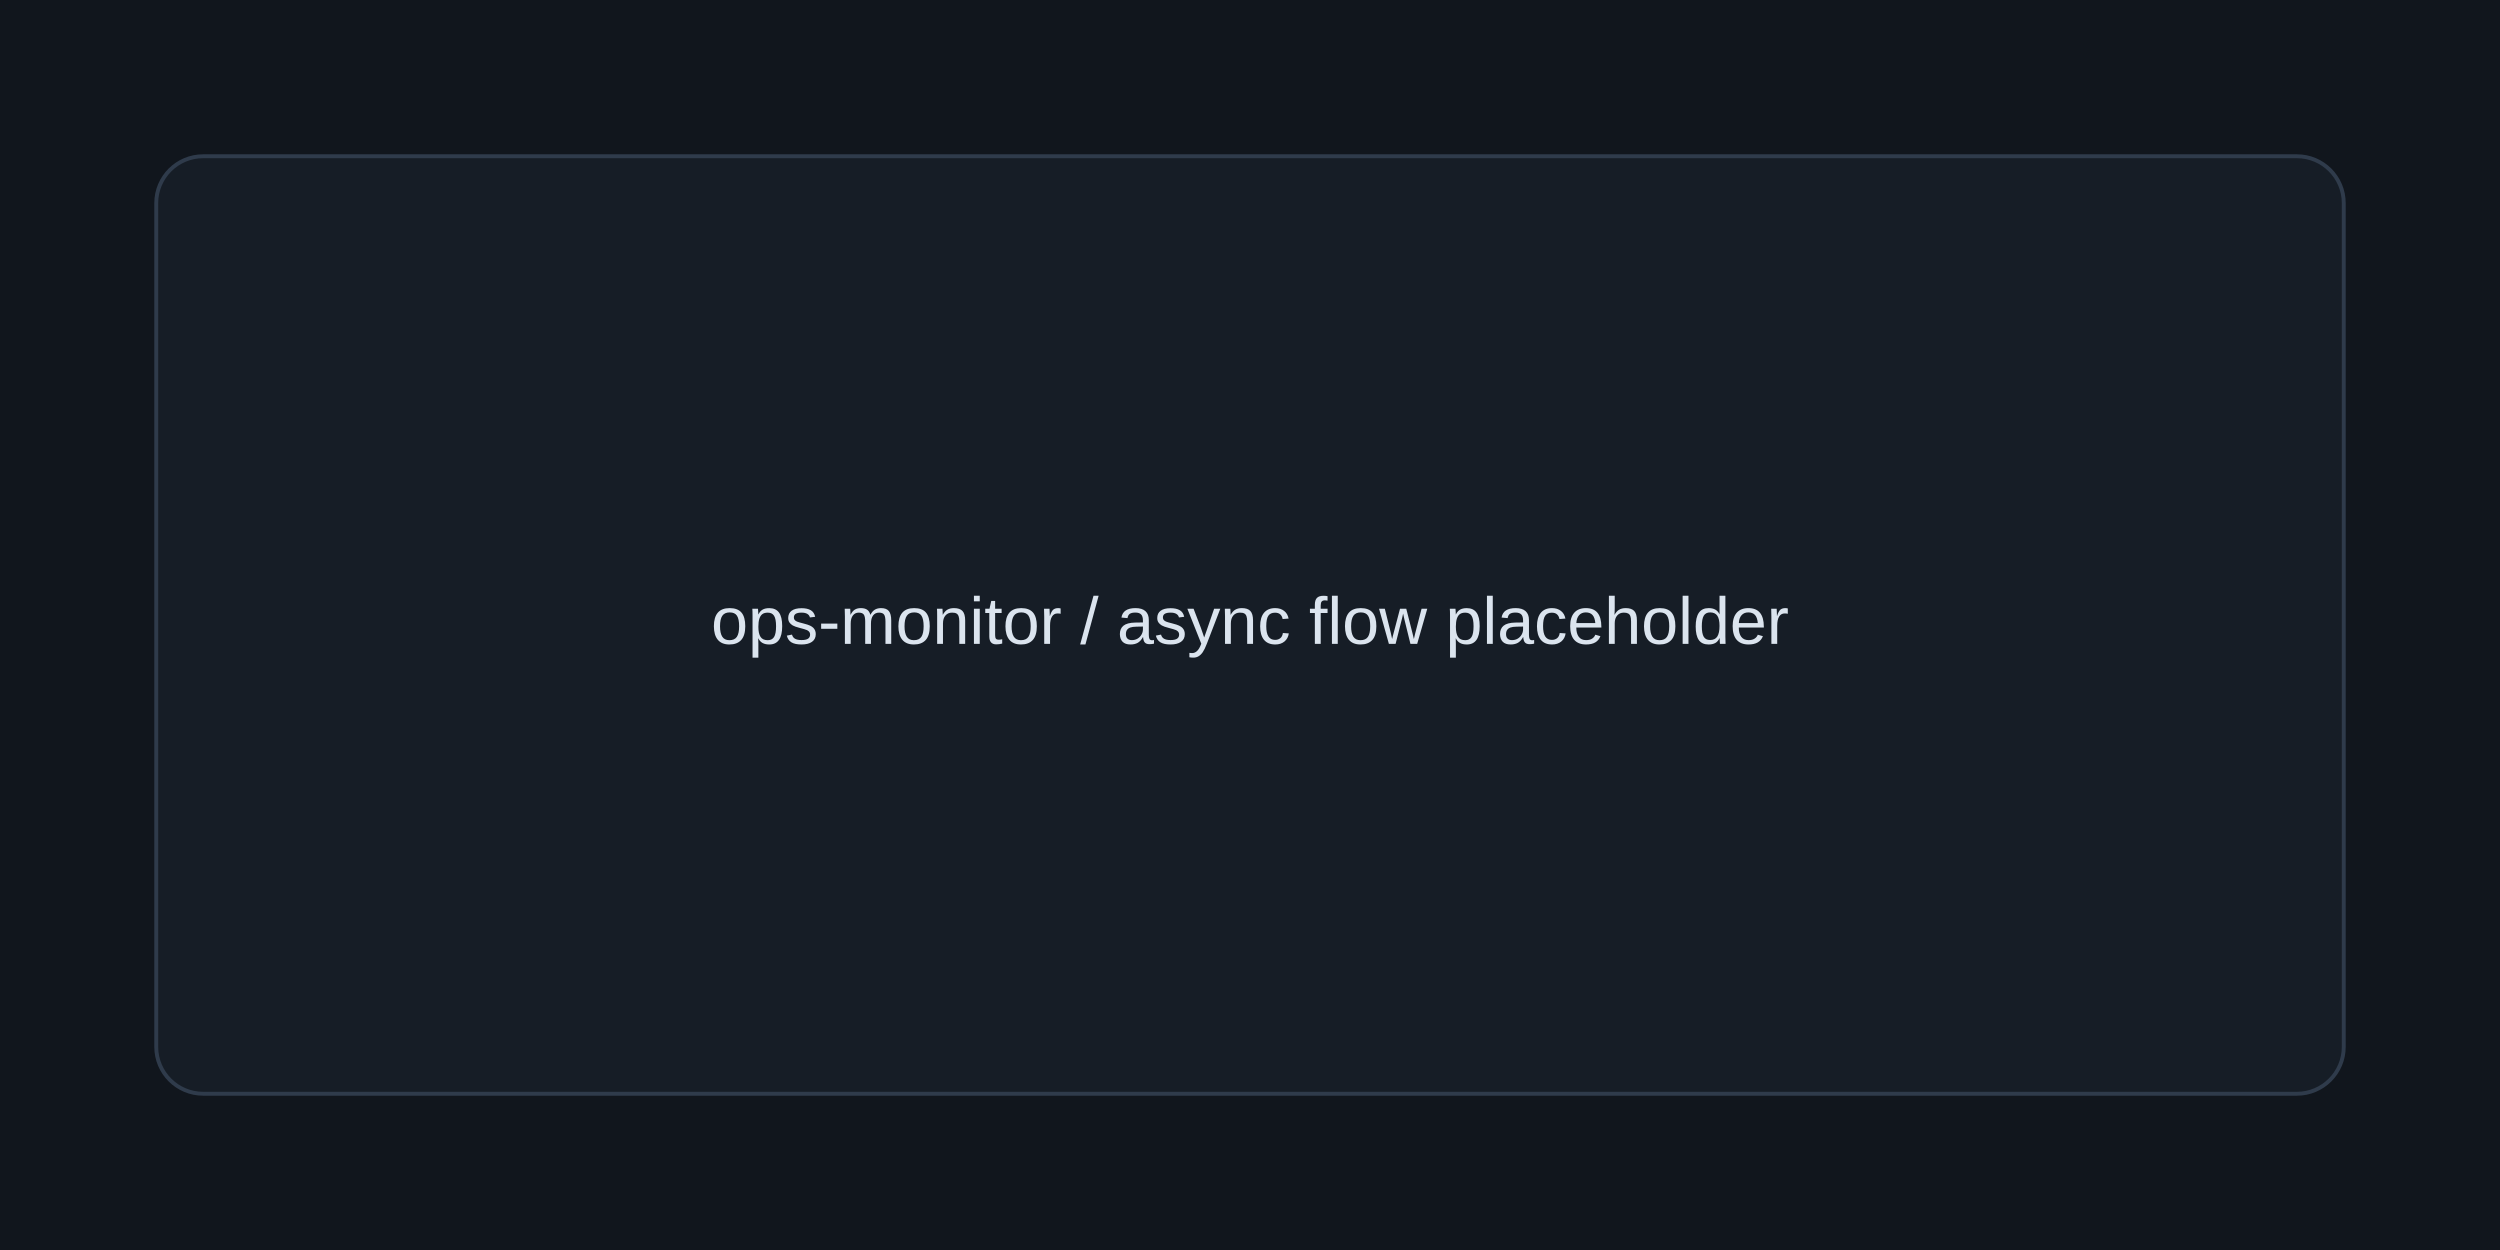
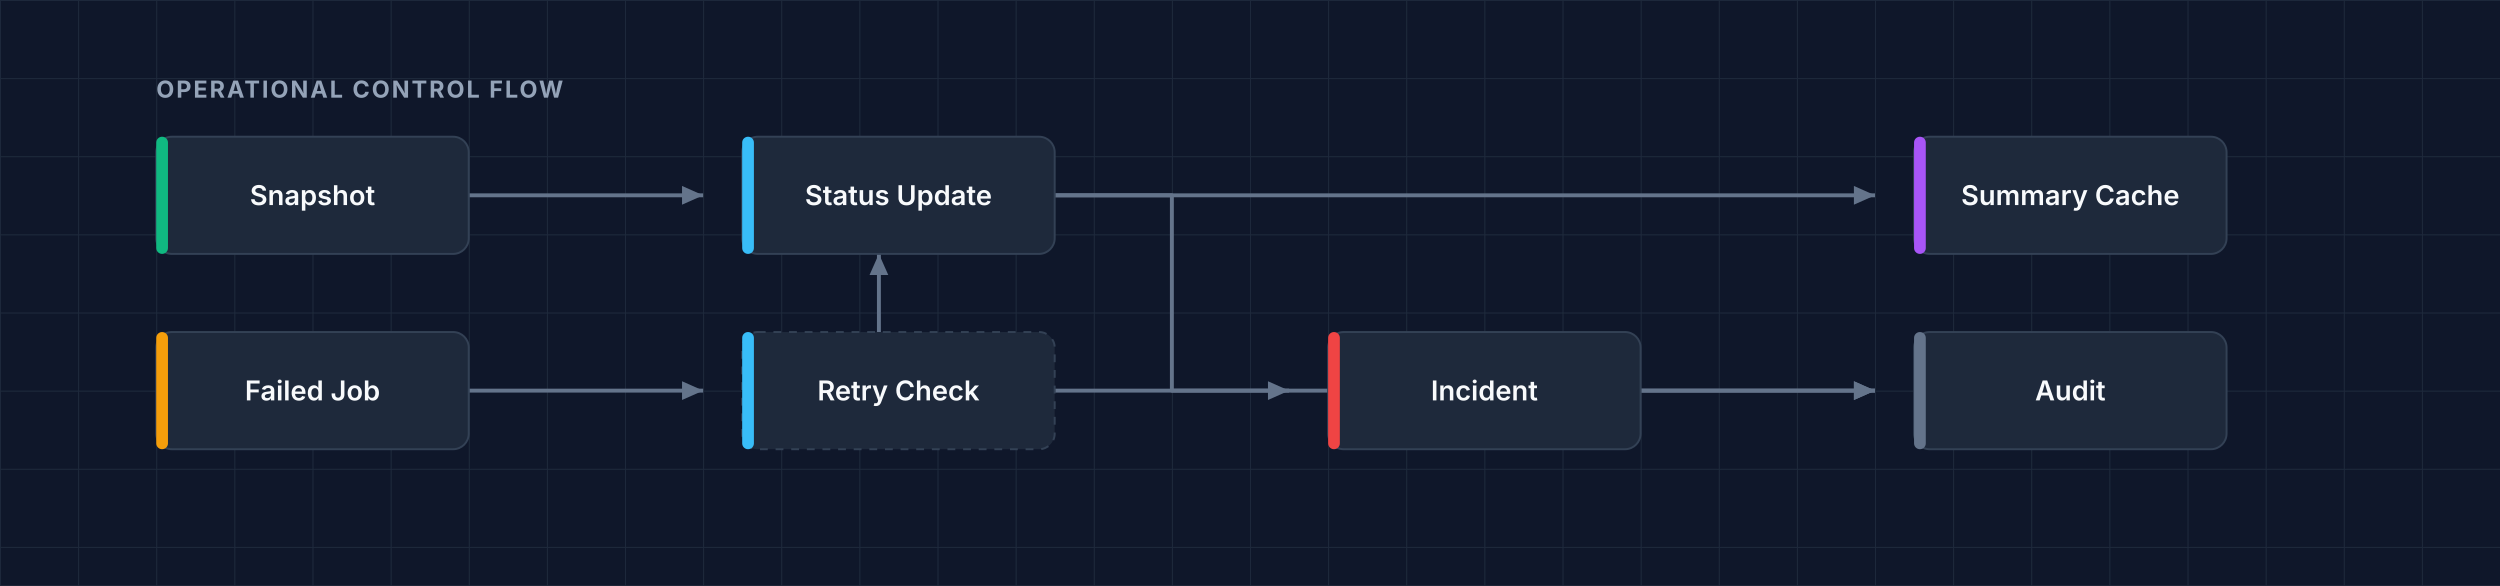
- <svg xmlns="http://www.w3.org/2000/svg" viewBox="0 0 1280 640" role="img" aria-labelledby="title desc">
-   <rect width="1280" height="640" fill="#11161d" />
-   <rect x="80" y="80" width="1120" height="480" rx="24" fill="#161d26" stroke="#2f3b4b" stroke-width="2" />
-   <text x="640" y="320" fill="#dbe4ee" font-family="Segoe UI, Helvetica Neue, Arial, sans-serif" font-size="34" text-anchor="middle" dominant-baseline="middle">ops-monitor / async flow placeholder</text>
+ <svg xmlns="http://www.w3.org/2000/svg" viewBox="0 0 1280 300" width="1280" height="300">
+   <defs>
+     <pattern id="af-grid" width="40" height="40" patternUnits="userSpaceOnUse">
+       <path d="M 40 0 L 0 0 0 40" fill="none" stroke="#1E293B" stroke-width="1" />
+     </pattern>
+     <marker id="arrow-af" viewBox="0 0 10 10" refX="9" refY="5" markerWidth="6" markerHeight="6" orient="auto">
+       <path d="M 0 1 L 9 5 L 0 9 z" fill="#64748B" />
+     </marker>
+   </defs>
+   <rect width="1280" height="300" fill="#0F172A" />
+   <rect width="1280" height="300" fill="url(#af-grid)" />
+   <text x="80" y="50" fill="#94A3B8" font-size="12" font-family="system-ui, -apple-system, sans-serif" font-weight="700" letter-spacing="1">OPERATIONAL CONTROL FLOW</text>
+   <path d="M 240 100 L 360 100" stroke="#64748B" stroke-width="2" marker-end="url(#arrow-af)" />
+   <path d="M 540 100 L 960 100" stroke="#64748B" stroke-width="2" marker-end="url(#arrow-af)" />
+   <path d="M 540 100 L 600 100 L 600 200 L 960 200" fill="none" stroke="#64748B" stroke-width="2" marker-end="url(#arrow-af)" stroke-linejoin="round" />
+   <path d="M 240 200 L 360 200" stroke="#64748B" stroke-width="2" marker-end="url(#arrow-af)" />
+   <path d="M 540 200 L 660 200" stroke="#64748B" stroke-width="2" marker-end="url(#arrow-af)" />
+   <path d="M 840 200 L 960 200" stroke="#64748B" stroke-width="2" marker-end="url(#arrow-af)" />
+   <path d="M 450 170 L 450 130" stroke="#64748B" stroke-width="2" marker-end="url(#arrow-af)" />
+   <g transform="translate(80, 70)">
+     <rect width="160" height="60" fill="#1E293B" stroke="#334155" stroke-width="1" rx="8" />
+     <rect width="6" height="60" fill="#10B981" rx="3" />
+     <text x="80" y="35" fill="#F8FAFC" font-size="14" font-family="system-ui, -apple-system, sans-serif" font-weight="600" text-anchor="middle">Snapshot</text>
+   </g>
+   <g transform="translate(380, 70)">
+     <rect width="160" height="60" fill="#1E293B" stroke="#334155" stroke-width="1" rx="8" />
+     <rect width="6" height="60" fill="#38BDF8" rx="3" />
+     <text x="80" y="35" fill="#F8FAFC" font-size="14" font-family="system-ui, -apple-system, sans-serif" font-weight="600" text-anchor="middle">Status Update</text>
+   </g>
+   <g transform="translate(980, 70)">
+     <rect width="160" height="60" fill="#1E293B" stroke="#334155" stroke-width="1" rx="8" />
+     <rect width="6" height="60" fill="#A855F7" rx="3" />
+     <text x="80" y="35" fill="#F8FAFC" font-size="14" font-family="system-ui, -apple-system, sans-serif" font-weight="600" text-anchor="middle">Summary Cache</text>
+   </g>
+   <g transform="translate(80, 170)">
+     <rect width="160" height="60" fill="#1E293B" stroke="#334155" stroke-width="1" rx="8" />
+     <rect width="6" height="60" fill="#F59E0B" rx="3" />
+     <text x="80" y="35" fill="#F8FAFC" font-size="14" font-family="system-ui, -apple-system, sans-serif" font-weight="600" text-anchor="middle">Failed Job</text>
+   </g>
+   <g transform="translate(380, 170)">
+     <rect width="160" height="60" fill="#1E293B" stroke="#334155" stroke-width="1" rx="8" stroke-dasharray="4,4" />
+     <rect width="6" height="60" fill="#38BDF8" rx="3" />
+     <text x="80" y="35" fill="#F8FAFC" font-size="14" font-family="system-ui, -apple-system, sans-serif" font-weight="600" text-anchor="middle">Retry Check</text>
+   </g>
+   <g transform="translate(680, 170)">
+     <rect width="160" height="60" fill="#1E293B" stroke="#334155" stroke-width="1" rx="8" />
+     <rect width="6" height="60" fill="#EF4444" rx="3" />
+     <text x="80" y="35" fill="#F8FAFC" font-size="14" font-family="system-ui, -apple-system, sans-serif" font-weight="600" text-anchor="middle">Incident</text>
+   </g>
+   <g transform="translate(980, 170)">
+     <rect width="160" height="60" fill="#1E293B" stroke="#334155" stroke-width="1" rx="8" />
+     <rect width="6" height="60" fill="#64748B" rx="3" />
+     <text x="80" y="35" fill="#F8FAFC" font-size="14" font-family="system-ui, -apple-system, sans-serif" font-weight="600" text-anchor="middle">Audit</text>
+   </g>
</svg>
